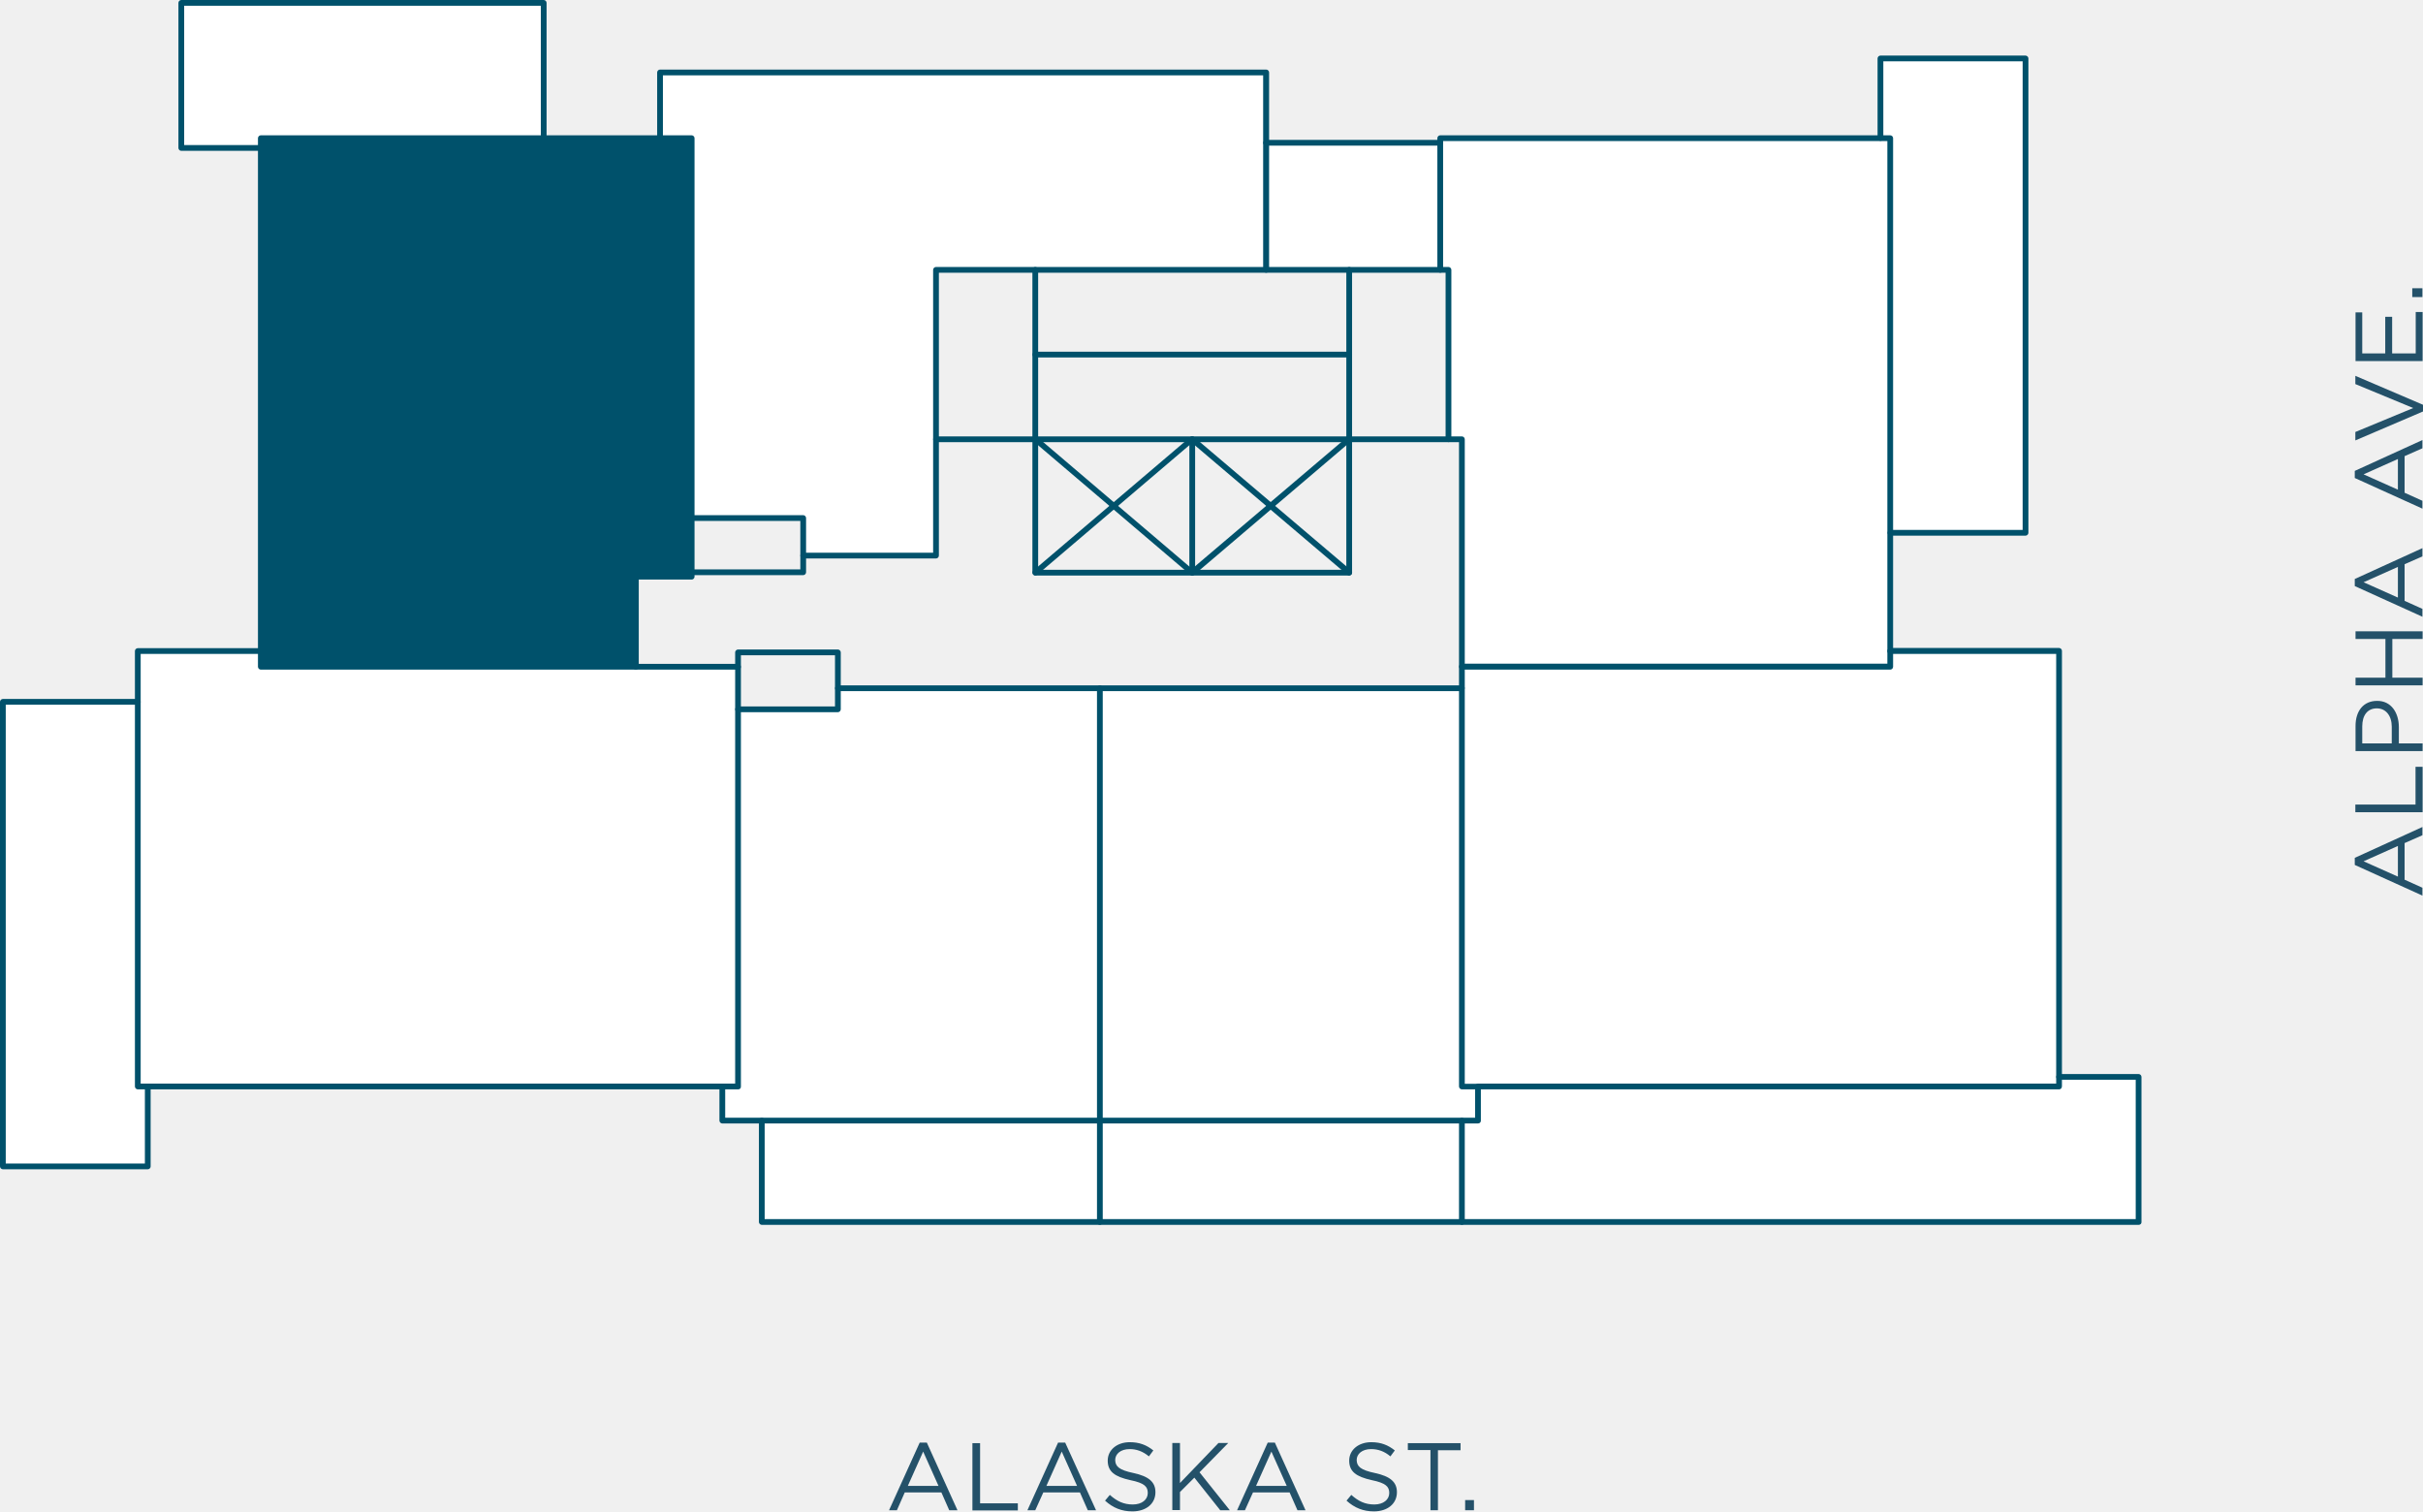
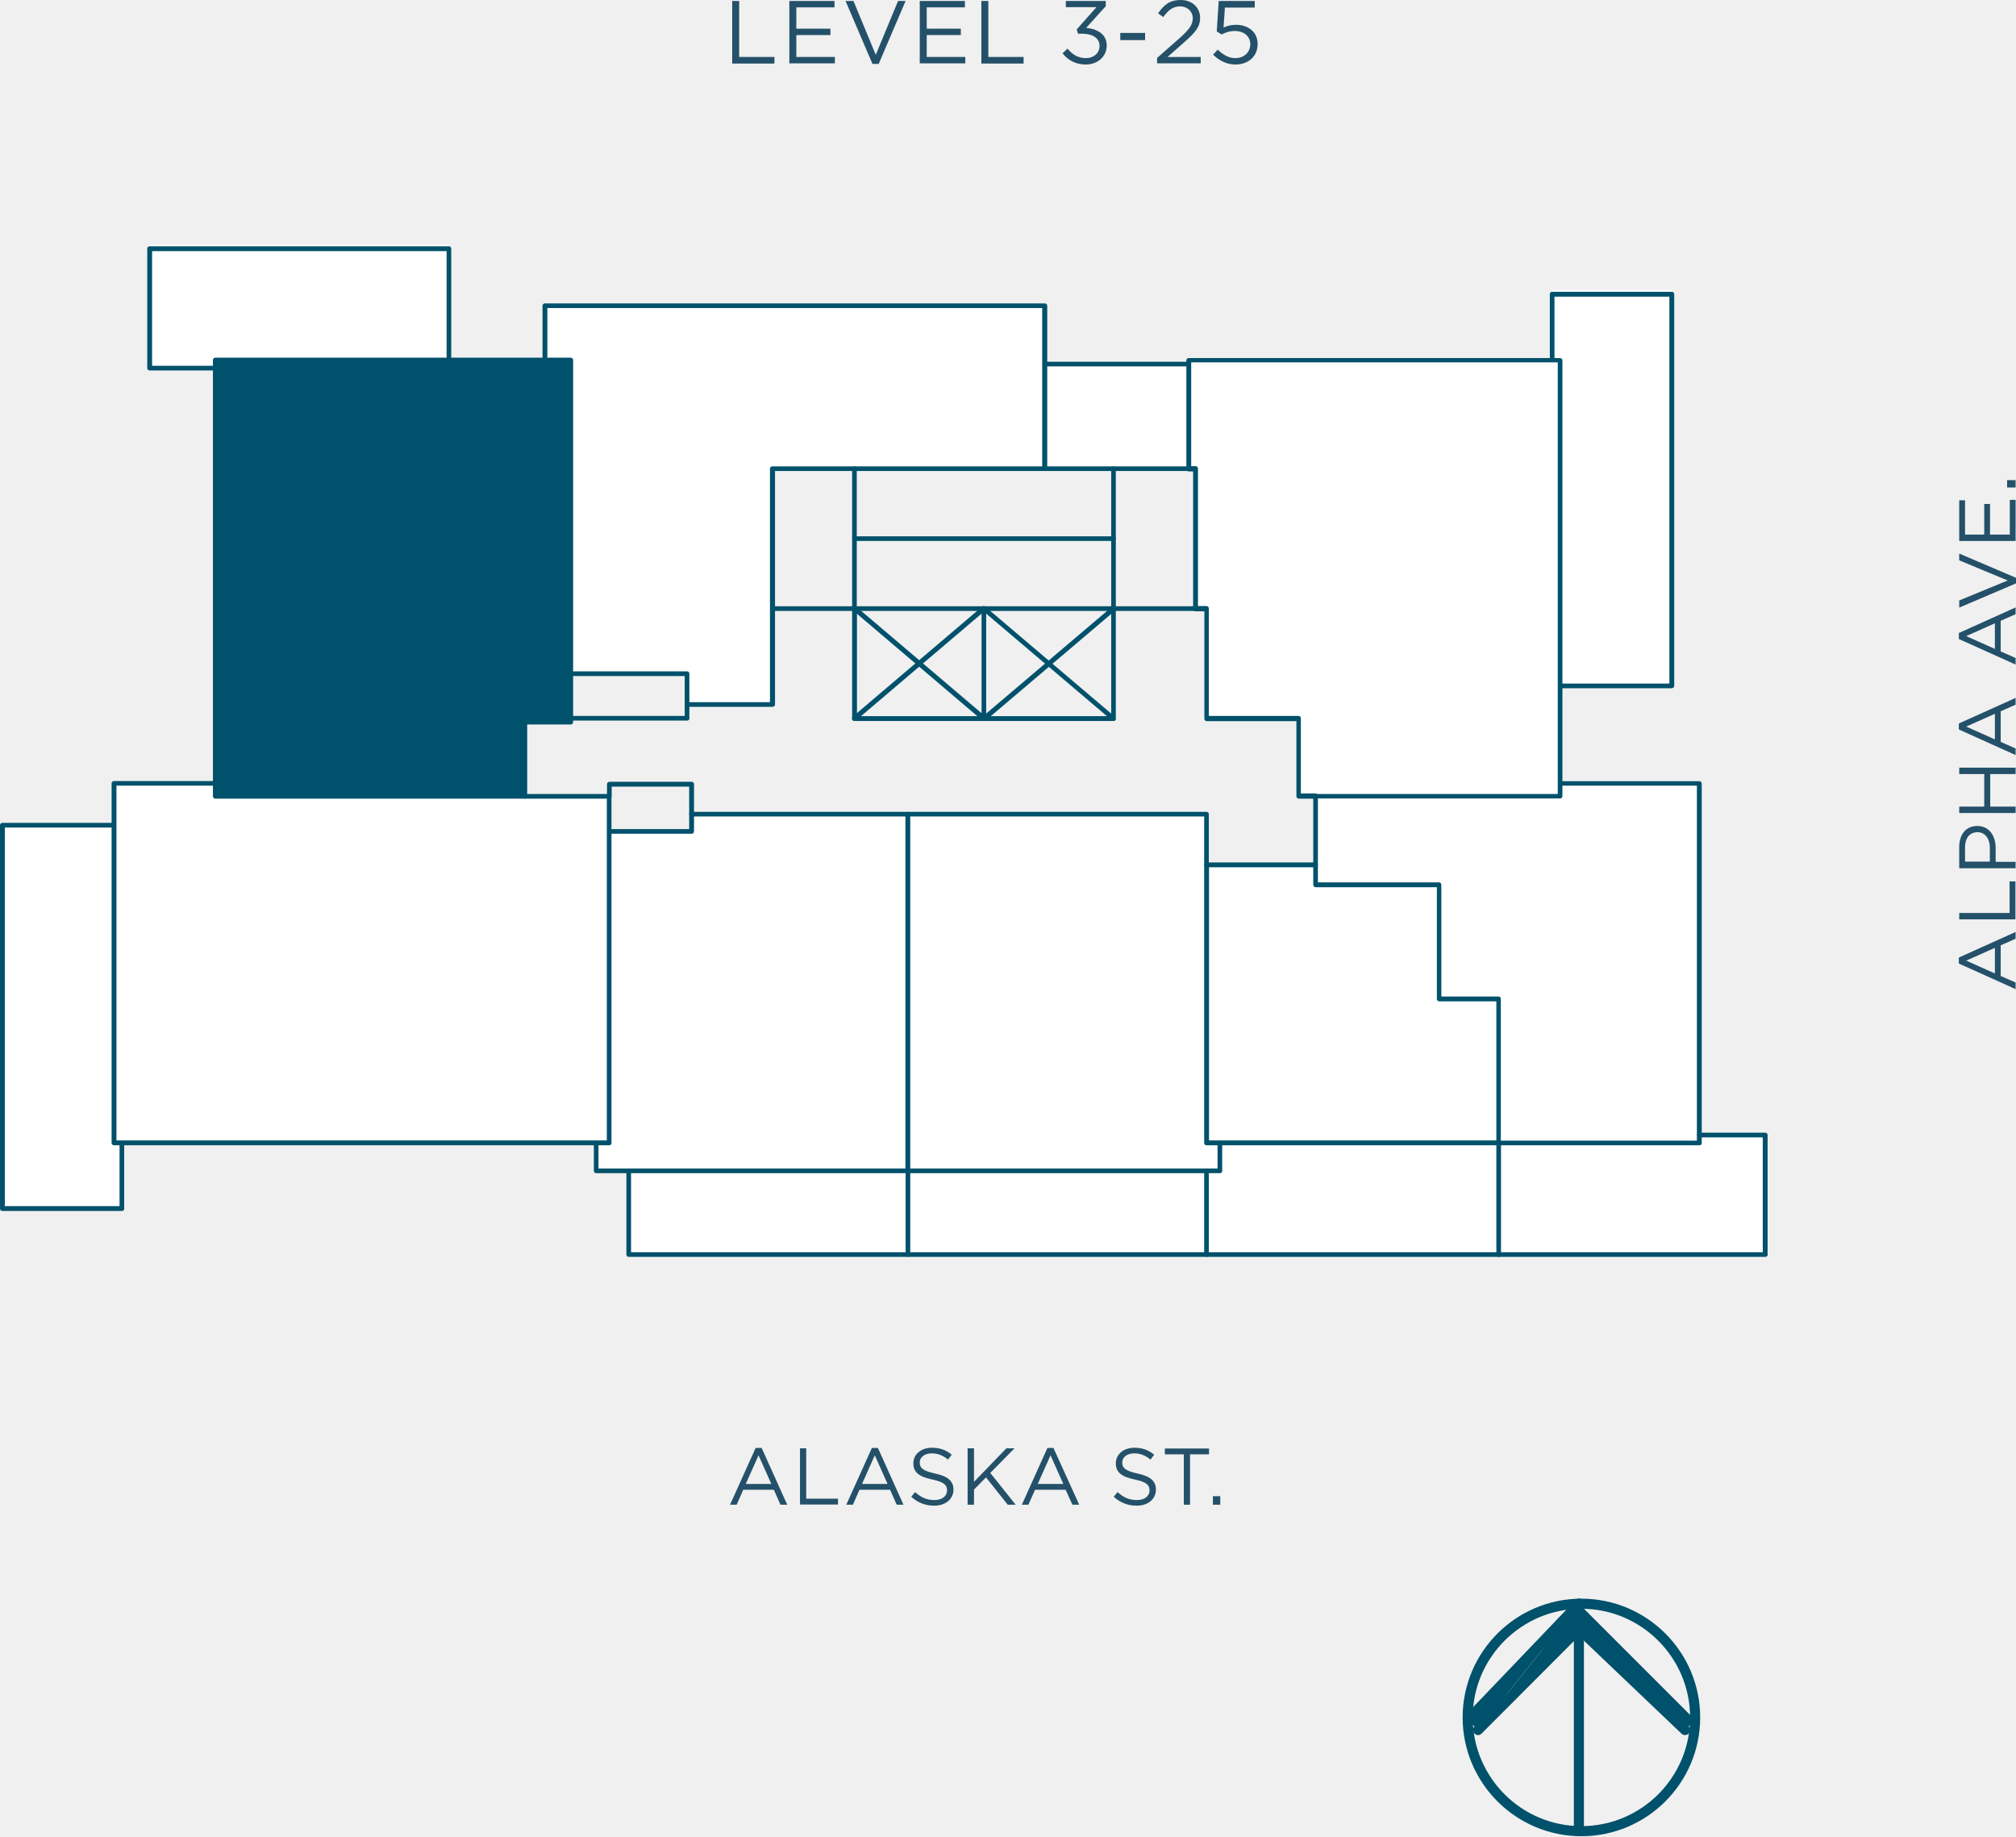
- <svg xmlns="http://www.w3.org/2000/svg" version="1.1" id="Layer_1" x="0px" y="0px" viewBox="0 0 126.43 78.85" style="enable-background:new 0 0 126.43 78.85;" xml:space="preserve">
+ <svg xmlns="http://www.w3.org/2000/svg" version="1.1" id="Layer_1" x="0px" y="0px" viewBox="0 0 104.05 94.77" style="enable-background:new 0 0 104.05 94.77;" xml:space="preserve">
  <style type="text/css">
- 	.st0{fill:#245169;}
- 	.st1{fill:#FFFFFF;}
- 	.st2{fill:#00516B;}
+ 	.st0{fill:#FFFFFF;}
+ 	.st1{fill:#00516B;}
+ 	.st2{fill:none;stroke:#00516B;stroke-width:0;stroke-linecap:round;stroke-miterlimit:10;}
+ 	.st3{fill:#245169;}
</style>
  <g>
-     <path class="st0" d="M49.96,78.8h-0.43l-0.41-0.93h-1.91L46.8,78.8h-0.41l1.6-3.53h0.37L49.96,78.8z M48.17,75.74l-0.8,1.79h1.6   L48.17,75.74z" />
-     <path class="st0" d="M50.74,75.3h0.4v3.14h1.97v0.37h-2.37V75.3z" />
-     <path class="st0" d="M57.19,78.8h-0.43l-0.41-0.93h-1.91l-0.42,0.93h-0.41l1.6-3.53h0.37L57.19,78.8z M55.4,75.74l-0.8,1.79h1.6   L55.4,75.74z" />
-     <path class="st0" d="M59.15,76.86c0.78,0.17,1.14,0.46,1.14,1c0,0.61-0.5,1-1.2,1c-0.56,0-1.01-0.18-1.43-0.56L57.91,78   c0.37,0.33,0.72,0.5,1.2,0.5c0.47,0,0.78-0.25,0.78-0.6c0-0.33-0.17-0.52-0.91-0.67c-0.81-0.18-1.18-0.44-1.18-1.02   c0-0.56,0.49-0.96,1.15-0.96c0.51,0,0.88,0.15,1.23,0.43l-0.23,0.31c-0.33-0.27-0.65-0.38-1.01-0.38c-0.46,0-0.75,0.25-0.75,0.57   C58.2,76.51,58.38,76.7,59.15,76.86z" />
-     <path class="st0" d="M64.17,78.8h-0.5l-1.35-1.7l-0.75,0.75v0.94h-0.4v-3.5h0.4v2.09l2.01-2.09h0.51l-1.5,1.53L64.17,78.8z" />
-     <path class="st0" d="M68.12,78.8H67.7l-0.41-0.93h-1.91l-0.42,0.93h-0.41l1.6-3.53h0.37L68.12,78.8z M66.34,75.74l-0.8,1.79h1.6   L66.34,75.74z" />
-     <path class="st0" d="M71.75,76.86c0.78,0.17,1.14,0.46,1.14,1c0,0.61-0.5,1-1.2,1c-0.55,0-1.01-0.18-1.43-0.56L70.51,78   c0.37,0.33,0.72,0.5,1.2,0.5c0.47,0,0.78-0.25,0.78-0.6c0-0.33-0.18-0.52-0.91-0.67c-0.81-0.18-1.18-0.44-1.18-1.02   c0-0.56,0.49-0.96,1.15-0.96c0.51,0,0.88,0.15,1.23,0.43l-0.23,0.31c-0.32-0.27-0.65-0.38-1.01-0.38c-0.46,0-0.75,0.25-0.75,0.57   C70.8,76.51,70.98,76.7,71.75,76.86z" />
-     <path class="st0" d="M75.04,78.8h-0.4v-3.14h-1.18V75.3h2.75v0.37h-1.18V78.8z" />
-     <path class="st0" d="M76.45,78.8v-0.53h0.46v0.53H76.45z" />
-   </g>
-   <g>
-     <path class="st0" d="M126.4,43.15v0.43l-0.93,0.41v1.91l0.93,0.42v0.41l-3.53-1.6v-0.37L126.4,43.15z M123.33,44.94l1.79,0.8v-1.6   L123.33,44.94z" />
-     <path class="st0" d="M122.9,42.38v-0.4h3.14v-1.97h0.37v2.37H122.9z" />
-     <path class="st0" d="M125.17,37.94v0.85h1.24v0.4h-3.5v-1.31c0-0.79,0.42-1.31,1.12-1.31C124.77,36.56,125.17,37.19,125.17,37.94z    M123.26,37.9v0.89h1.54v-0.87c0-0.58-0.31-0.96-0.78-0.96C123.52,36.96,123.26,37.34,123.26,37.9z" />
-     <path class="st0" d="M124.83,35.36h1.58v0.4h-3.5v-0.4h1.56v-2.02h-1.56v-0.4h3.5v0.4h-1.58V35.36z" />
-     <path class="st0" d="M126.4,28.6v0.43l-0.93,0.41v1.91l0.93,0.42v0.41l-3.53-1.6v-0.37L126.4,28.6z M123.33,30.38l1.79,0.8v-1.6   L123.33,30.38z" />
-     <path class="st0" d="M126.4,22.96v0.43l-0.93,0.41v1.91l0.93,0.42v0.41l-3.53-1.6v-0.37L126.4,22.96z M123.33,24.75l1.79,0.8v-1.6   L123.33,24.75z" />
-     <path class="st0" d="M122.9,20.04v-0.43l3.53,1.51v0.35l-3.53,1.51v-0.44l3.02-1.25L122.9,20.04z" />
-     <path class="st0" d="M123.26,16.3v2.14h1.2v-1.91h0.36v1.91h1.23v-2.16h0.36v2.56h-3.5V16.3H123.26z" />
-     <path class="st0" d="M126.4,15.5h-0.53v-0.46h0.53V15.5z" />
-   </g>
-   <g>
-     <polygon class="st1" points="7.71,56.69 7.71,60.86 0.15,60.86 0.15,36.62 7.19,36.62 7.19,56.69  " />
-   </g>
-   <g>
-     <polygon class="st1" points="38.52,37.01 38.52,56.69 37.69,56.69 7.71,56.69 7.19,56.69 7.19,36.62 7.19,33.97 13.61,33.97    13.61,34.79 33.17,34.79 38.52,34.79  " />
-   </g>
-   <g>
-     <rect x="39.75" y="58.47" class="st1" width="17.64" height="5.29" />
-   </g>
-   <g>
-     <polygon class="st1" points="57.39,35.91 57.39,58.47 39.75,58.47 37.69,58.47 37.69,56.69 38.51,56.69 38.51,37.01 43.72,37.01    43.72,35.91  " />
-   </g>
-   <g>
-     <polygon class="st1" points="77.12,56.69 77.12,58.47 76.28,58.47 57.39,58.47 57.39,35.91 76.28,35.91 76.28,56.69  " />
-   </g>
-   <g>
-     <rect x="57.39" y="58.47" class="st1" width="18.89" height="5.29" />
-   </g>
-   <g>
-     <polygon class="st1" points="111.59,56.19 111.59,63.76 76.28,63.76 76.28,58.47 77.13,58.47 77.13,56.69 107.44,56.69    107.44,56.19  " />
-   </g>
-   <g>
-     <polygon class="st1" points="107.44,56.19 107.44,56.69 77.12,56.69 76.28,56.69 76.28,35.91 76.28,34.79 98.63,34.79 98.63,33.97    107.44,33.97  " />
-   </g>
-   <g>
-     <polygon class="st1" points="105.69,3.05 105.69,27.8 98.63,27.8 98.63,7.21 98.12,7.21 98.12,3.05  " />
-   </g>
-   <g>
-     <polygon class="st1" points="98.63,33.97 98.63,34.79 76.28,34.79 76.28,22.92 75.58,22.92 75.58,14.08 75.15,14.08 75.15,7.45    75.15,7.21 98.12,7.21 98.63,7.21 98.63,27.8  " />
-   </g>
-   <g>
-     <polygon class="st1" points="75.15,7.45 75.15,14.08 70.4,14.08 66.06,14.08 66.06,7.45  " />
-   </g>
-   <g>
-     <polygon class="st1" points="66.06,7.45 66.06,14.08 54.02,14.08 48.84,14.08 48.84,22.92 48.84,28.99 41.91,28.99 41.91,27.03    36.09,27.03 36.09,7.21 34.44,7.21 34.44,3.78 66.06,3.78  " />
-   </g>
-   <g>
-     <polygon class="st2" points="36.09,27.03 36.09,29.86 36.09,30.09 33.17,30.09 33.17,34.79 13.61,34.79 13.61,33.97 13.61,7.72    13.61,7.21 28.37,7.21 34.44,7.21 36.09,7.21  " />
-   </g>
-   <g>
-     <polygon class="st1" points="28.37,0.15 28.37,7.21 13.61,7.21 13.61,7.72 9.46,7.72 9.46,0.15  " />
-   </g>
-   <g>
-     <path class="st2" d="M70.4,30.03c-0.03,0-0.07-0.01-0.1-0.04l-8.1-6.88l-8.08,6.88c-0.06,0.05-0.16,0.05-0.21-0.02   c-0.05-0.06-0.05-0.16,0.02-0.21l8.18-6.96c0.06-0.05,0.14-0.05,0.19,0l8.2,6.96c0.06,0.05,0.07,0.15,0.02,0.21   C70.48,30.01,70.44,30.03,70.4,30.03z" />
-   </g>
-   <g>
-     <path class="st2" d="M62.21,30.03c-0.03,0-0.07-0.01-0.1-0.04l-8.18-6.96c-0.06-0.05-0.07-0.15-0.02-0.21   c0.05-0.06,0.15-0.07,0.21-0.02l8.08,6.88l8.1-6.88c0.06-0.05,0.16-0.04,0.21,0.02c0.05,0.06,0.05,0.16-0.02,0.21L62.3,30   C62.27,30.02,62.24,30.03,62.21,30.03z" />
-   </g>
-   <g>
-     <path class="st2" d="M62.21,30.03c-0.08,0-0.15-0.07-0.15-0.15v-6.96c0-0.08,0.07-0.15,0.15-0.15s0.15,0.07,0.15,0.15v6.96   C62.36,29.96,62.29,30.03,62.21,30.03z" />
-   </g>
-   <g>
-     <path class="st2" d="M75.15,7.6h-9.09c-0.08,0-0.15-0.07-0.15-0.15s0.07-0.15,0.15-0.15h9.09c0.08,0,0.15,0.07,0.15,0.15   S75.24,7.6,75.15,7.6z" />
-   </g>
-   <g>
-     <path class="st2" d="M7.71,61.01H0.15C0.07,61.01,0,60.94,0,60.86V36.62c0-0.08,0.07-0.15,0.15-0.15h7.04   c0.08,0,0.15,0.07,0.15,0.15s-0.07,0.15-0.15,0.15H0.3v23.94h7.26v-4.01c0-0.08,0.07-0.15,0.15-0.15s0.15,0.07,0.15,0.15v4.17   C7.86,60.94,7.79,61.01,7.71,61.01z" />
-   </g>
-   <g>
-     <path class="st2" d="M111.6,63.91H39.75c-0.08,0-0.15-0.07-0.15-0.15v-5.29c0-0.08,0.07-0.15,0.15-0.15s0.15,0.07,0.15,0.15v5.14   h71.54v-7.27h-4c-0.08,0-0.15-0.07-0.15-0.15s0.07-0.15,0.15-0.15h4.15c0.08,0,0.15,0.07,0.15,0.15v7.57   C111.75,63.84,111.68,63.91,111.6,63.91z" />
-   </g>
-   <g>
-     <path class="st2" d="M13.61,7.87H9.46c-0.08,0-0.15-0.07-0.15-0.15V0.15C9.31,0.07,9.38,0,9.46,0h18.91c0.08,0,0.15,0.07,0.15,0.15   v7.06c0,0.08-0.07,0.15-0.15,0.15s-0.15-0.07-0.15-0.15V0.3H9.61v7.27h4c0.08,0,0.15,0.07,0.15,0.15S13.7,7.87,13.61,7.87z" />
-   </g>
-   <g>
-     <path class="st2" d="M105.69,27.95h-7.05c-0.08,0-0.15-0.07-0.15-0.15s0.07-0.15,0.15-0.15h6.9V3.2h-7.27v4   c0,0.08-0.07,0.15-0.15,0.15s-0.15-0.07-0.15-0.15V3.05c0-0.08,0.07-0.15,0.15-0.15h7.57c0.08,0,0.15,0.07,0.15,0.15V27.8   C105.84,27.88,105.77,27.95,105.69,27.95z" />
-   </g>
-   <g>
-     <path class="st2" d="M57.39,63.91c-0.08,0-0.15-0.07-0.15-0.15v-5.29c0-0.08,0.07-0.15,0.15-0.15s0.15,0.07,0.15,0.15v5.29   C57.54,63.84,57.47,63.91,57.39,63.91z" />
-   </g>
-   <g>
-     <path class="st2" d="M76.28,63.91c-0.08,0-0.15-0.07-0.15-0.15v-5.29c0-0.08,0.07-0.15,0.15-0.15s0.15,0.07,0.15,0.15v5.29   C76.43,63.84,76.36,63.91,76.28,63.91z" />
-   </g>
-   <g>
-     <path class="st2" d="M54.02,23.07c-0.08,0-0.15-0.07-0.15-0.15v-8.84c0-0.08,0.07-0.15,0.15-0.15s0.15,0.07,0.15,0.15v8.84   C54.17,23.01,54.11,23.07,54.02,23.07z" />
-   </g>
-   <g>
-     <path class="st2" d="M70.4,23.07c-0.08,0-0.15-0.07-0.15-0.15v-8.84c0-0.08,0.07-0.15,0.15-0.15s0.15,0.07,0.15,0.15v8.84   C70.55,23.01,70.48,23.07,70.4,23.07z" />
-   </g>
-   <g>
-     <path class="st2" d="M54.02,23.07h-5.18c-0.08,0-0.15-0.07-0.15-0.15s0.07-0.15,0.15-0.15h5.18c0.08,0,0.15,0.07,0.15,0.15   S54.11,23.07,54.02,23.07z" />
-   </g>
-   <g>
-     <path class="st2" d="M75.58,23.07H70.4c-0.08,0-0.15-0.07-0.15-0.15s0.07-0.15,0.15-0.15h5.18c0.08,0,0.15,0.07,0.15,0.15   S75.66,23.07,75.58,23.07z" />
-   </g>
-   <g>
-     <path class="st2" d="M75.15,14.23h-9.09c-0.08,0-0.15-0.07-0.15-0.15s0.07-0.15,0.15-0.15h9.09c0.08,0,0.15,0.07,0.15,0.15   S75.24,14.23,75.15,14.23z" />
-   </g>
-   <g>
-     <path class="st2" d="M70.4,30.03H54.02c-0.08,0-0.15-0.07-0.15-0.15v-6.96c0-0.08,0.07-0.15,0.15-0.15H70.4   c0.08,0,0.15,0.07,0.15,0.15v6.96C70.55,29.96,70.48,30.03,70.4,30.03z M54.17,29.73h16.08v-6.66H54.17V29.73z" />
-   </g>
-   <g>
-     <path class="st2" d="M76.28,34.94c-0.08,0-0.15-0.07-0.15-0.15V23.07h-0.55c-0.08,0-0.15-0.07-0.15-0.15v-8.69h-0.28   c-0.08,0-0.15-0.07-0.15-0.15V7.21c0-0.08,0.07-0.15,0.15-0.15h23.48c0.08,0,0.15,0.07,0.15,0.15v26.77c0,0.08-0.07,0.15-0.15,0.15   s-0.15-0.07-0.15-0.15V7.36H75.3v6.57h0.28c0.08,0,0.15,0.07,0.15,0.15v8.69h0.55c0.08,0,0.15,0.07,0.15,0.15v11.87   C76.43,34.87,76.36,34.94,76.28,34.94z" />
-   </g>
-   <g>
-     <path class="st2" d="M107.44,56.84H77.12c-0.08,0-0.15-0.07-0.15-0.15s0.07-0.15,0.15-0.15h30.17V34.12h-8.51v0.67   c0,0.08-0.07,0.15-0.15,0.15h-22.2v0.96c0,0.08-0.07,0.15-0.15,0.15s-0.15-0.07-0.15-0.15v-1.12c0-0.08,0.07-0.15,0.15-0.15h22.2   v-0.67c0-0.08,0.07-0.15,0.15-0.15h8.81c0.08,0,0.15,0.07,0.15,0.15v22.72C107.59,56.78,107.52,56.84,107.44,56.84z" />
-   </g>
-   <g>
-     <path class="st2" d="M77.12,58.62H57.39c-0.08,0-0.15-0.07-0.15-0.15s0.07-0.15,0.15-0.15h19.58v-1.48h-0.69   c-0.08,0-0.15-0.07-0.15-0.15V36.06H57.39c-0.08,0-0.15-0.07-0.15-0.15s0.07-0.15,0.15-0.15h18.89c0.08,0,0.15,0.07,0.15,0.15   v20.64h0.69c0.08,0,0.15,0.07,0.15,0.15v1.78C77.27,58.55,77.21,58.62,77.12,58.62z" />
-   </g>
-   <g>
-     <path class="st2" d="M43.72,36.06c-0.08,0-0.15-0.07-0.15-0.15v-1.72h-4.91v0.61c0,0.08-0.07,0.15-0.15,0.15s-0.15-0.07-0.15-0.15   v-0.76c0-0.08,0.07-0.15,0.15-0.15h5.21c0.08,0,0.15,0.07,0.15,0.15v1.87C43.87,35.99,43.8,36.06,43.72,36.06z" />
-   </g>
-   <g>
-     <path class="st2" d="M57.39,58.62h-19.7c-0.08,0-0.15-0.07-0.15-0.15v-1.78c0-0.08,0.07-0.15,0.15-0.15s0.15,0.07,0.15,0.15v1.63   h19.4V36.06H43.87v0.95c0,0.08-0.07,0.15-0.15,0.15h-5.21c-0.08,0-0.15-0.07-0.15-0.15s0.07-0.15,0.15-0.15h5.06v-0.95   c0-0.08,0.07-0.15,0.15-0.15h13.67c0.08,0,0.15,0.07,0.15,0.15v22.56C57.54,58.55,57.47,58.62,57.39,58.62z" />
-   </g>
-   <g>
-     <path class="st2" d="M38.52,56.84H7.19c-0.08,0-0.15-0.07-0.15-0.15V33.97c0-0.08,0.07-0.15,0.15-0.15h6.42   c0.08,0,0.15,0.07,0.15,0.15s-0.07,0.15-0.15,0.15H7.34v22.42h31.02v-21.6h-5.19c-0.08,0-0.15-0.07-0.15-0.15s0.07-0.15,0.15-0.15   h5.34c0.08,0,0.15,0.07,0.15,0.15v21.9C38.67,56.78,38.6,56.84,38.52,56.84z" />
-   </g>
-   <g>
-     <path class="st2" d="M41.91,30.01h-5.82c-0.08,0-0.15-0.07-0.15-0.15s0.07-0.15,0.15-0.15h5.67v-0.72c0-0.08,0.07-0.15,0.15-0.15   s0.15,0.07,0.15,0.15v0.87C42.06,29.94,41.99,30.01,41.91,30.01z" />
-   </g>
-   <g>
-     <path class="st2" d="M48.84,29.14h-6.93c-0.08,0-0.15-0.07-0.15-0.15v-1.81h-5.67c-0.08,0-0.15-0.07-0.15-0.15s0.07-0.15,0.15-0.15   h5.82c0.08,0,0.15,0.07,0.15,0.15v1.81h6.63V14.08c0-0.08,0.07-0.15,0.15-0.15h17.07v-10H34.59v3.28c0,0.08-0.07,0.15-0.15,0.15   s-0.15-0.07-0.15-0.15V3.78c0-0.08,0.07-0.15,0.15-0.15h31.63c0.08,0,0.15,0.07,0.15,0.15v10.3c0,0.08-0.07,0.15-0.15,0.15H48.99   v14.76C48.99,29.07,48.92,29.14,48.84,29.14z" />
-   </g>
-   <g>
-     <path class="st2" d="M33.17,34.94H13.61c-0.08,0-0.15-0.07-0.15-0.15V7.21c0-0.08,0.07-0.15,0.15-0.15h22.48   c0.08,0,0.15,0.07,0.15,0.15v22.88c0,0.08-0.07,0.15-0.15,0.15h-2.76v4.55C33.32,34.88,33.26,34.94,33.17,34.94z M13.76,34.64   h19.26v-4.55c0-0.08,0.07-0.15,0.15-0.15h2.76V7.36H13.76V34.64z" />
-   </g>
-   <g>
-     <path class="st2" d="M70.4,18.65H54.02c-0.08,0-0.15-0.07-0.15-0.15s0.07-0.15,0.15-0.15H70.4c0.08,0,0.15,0.07,0.15,0.15   S70.48,18.65,70.4,18.65z" />
+     <g>
+       <rect x="7.72" y="12.64" class="st0" width="15.45" height="6.36" />
+     </g>
+     <g>
+       <rect x="53.93" y="18.79" class="st0" width="7.42" height="5.4" />
+     </g>
+     <g>
+       <rect x="80.11" y="14.96" class="st0" width="6.18" height="20.44" />
+     </g>
+     <g>
+       <rect x="32.46" y="58.57" class="st0" width="58.66" height="6.18" />
+     </g>
+     <g>
+       <rect x="0.12" y="42.59" class="st0" width="6.17" height="19.79" />
+     </g>
+     <g>
+       <polygon class="st0" points="31.44,42.91 31.44,58.99 30.77,58.99 6.29,58.99 5.88,58.99 5.88,42.59 5.88,40.43 11.11,40.43     11.11,41.1 27.08,41.1 31.44,41.1   " />
+     </g>
+     <g>
+       <polygon class="st0" points="46.86,42.02 46.86,60.43 32.45,60.43 30.77,60.43 30.77,58.99 31.44,58.99 31.44,42.91 35.69,42.91     35.69,42.02   " />
+     </g>
+     <g>
+       <polygon class="st0" points="62.27,60.43 46.86,60.43 46.86,42.02 62.27,42.02 62.27,44.63 62.27,58.99 62.96,58.99 62.96,60.43       " />
+     </g>
+     <g>
+       <polygon class="st0" points="67.9,45.66 74.28,45.66 74.28,51.56 77.35,51.56 77.35,58.99 62.96,58.99 62.27,58.99 62.27,44.63     67.9,44.63   " />
+     </g>
+     <g>
+       <polygon class="st0" points="87.71,58.57 87.71,58.99 77.35,58.99 77.35,51.56 74.28,51.56 74.28,45.66 67.9,45.66 67.9,44.63     67.9,41.1 80.52,41.1 80.52,40.43 87.71,40.43   " />
+     </g>
+     <g>
+       <polygon class="st0" points="80.52,40.43 80.52,41.1 67.9,41.1 67.03,41.1 67.03,37.09 62.27,37.09 62.27,31.41 61.7,31.41     61.7,24.19 61.35,24.19 61.35,18.79 61.35,18.58 80.1,18.58 80.52,18.58 80.52,35.4   " />
+     </g>
+     <g>
+       <polygon class="st0" points="28.12,15.78 53.93,15.78 53.93,18.79 53.93,24.19 44.1,24.19 39.87,24.19 39.87,31.41 39.87,36.36     35.46,36.36 35.46,34.76 29.46,34.76 29.46,18.58 28.12,18.58   " />
+     </g>
+     <g>
+       <polygon class="st1" points="29.46,37.07 29.46,37.27 27.08,37.27 27.08,41.1 11.11,41.1 11.11,40.43 11.11,19 11.11,18.58     23.17,18.58 28.12,18.58 29.46,18.58 29.46,34.76   " />
+     </g>
+     <g>
+       <path class="st1" d="M62.96,60.55h-16.1c-0.07,0-0.12-0.06-0.12-0.12s0.06-0.12,0.12-0.12h15.98v-1.32c0-0.07,0.06-0.12,0.12-0.12    s0.12,0.06,0.12,0.12v1.44C63.09,60.5,63.03,60.55,62.96,60.55z" />
+     </g>
+     <g>
+       <path class="st1" d="M62.27,44.75c-0.07,0-0.12-0.06-0.12-0.12v-2.49H46.86c-0.07,0-0.12-0.06-0.12-0.12s0.06-0.12,0.12-0.12    h15.41c0.07,0,0.12,0.06,0.12,0.12v2.61C62.4,44.7,62.34,44.75,62.27,44.75z" />
+     </g>
+     <g>
+       <path class="st1" d="M57.47,37.21c-0.03,0-0.06-0.01-0.08-0.03l-6.61-5.61l-6.6,5.61c-0.05,0.04-0.13,0.04-0.18-0.01    c-0.04-0.05-0.04-0.13,0.01-0.18l6.68-5.68c0.05-0.04,0.12-0.04,0.16,0l6.69,5.68c0.05,0.04,0.06,0.12,0.01,0.18    C57.54,37.2,57.51,37.21,57.47,37.21z" />
+     </g>
+     <g>
+       <path class="st1" d="M50.78,37.21c-0.03,0-0.06-0.01-0.08-0.03l-6.68-5.68c-0.05-0.04-0.06-0.12-0.01-0.18    c0.05-0.05,0.12-0.06,0.18-0.01l6.6,5.61l6.61-5.61c0.05-0.04,0.13-0.04,0.18,0.01s0.04,0.13-0.01,0.18l-6.69,5.68    C50.84,37.2,50.81,37.21,50.78,37.21z" />
+     </g>
+     <g>
+       <path class="st1" d="M50.78,37.21c-0.07,0-0.12-0.06-0.12-0.12v-5.68c0-0.07,0.06-0.12,0.12-0.12s0.12,0.06,0.12,0.12v5.68    C50.91,37.16,50.85,37.21,50.78,37.21z" />
+     </g>
+     <g>
+       <path class="st1" d="M61.35,18.91h-7.42c-0.07,0-0.12-0.06-0.12-0.12s0.06-0.12,0.12-0.12h7.42c0.07,0,0.12,0.06,0.12,0.12    S61.42,18.91,61.35,18.91z" />
+     </g>
+     <g>
+       <path class="st1" d="M6.29,62.5H0.12C0.06,62.5,0,62.45,0,62.38V42.59c0-0.07,0.06-0.12,0.12-0.12h5.76    c0.07,0,0.12,0.06,0.12,0.12s-0.06,0.12-0.12,0.12H0.25v19.54h5.92v-3.26c0-0.07,0.06-0.12,0.12-0.12s0.12,0.06,0.12,0.12v3.39    C6.42,62.45,6.36,62.5,6.29,62.5z" />
+     </g>
+     <g>
+       <path class="st1" d="M91.11,64.87H32.45c-0.07,0-0.12-0.06-0.12-0.12v-4.32c0-0.07,0.06-0.12,0.12-0.12s0.12,0.06,0.12,0.12v4.2    h58.41v-5.93h-3.27c-0.07,0-0.12-0.06-0.12-0.12s0.06-0.12,0.12-0.12h3.4c0.07,0,0.12,0.06,0.12,0.12v6.18    C91.24,64.82,91.18,64.87,91.11,64.87z" />
+     </g>
+     <g>
+       <path class="st1" d="M11.11,19.12H7.72c-0.07,0-0.12-0.06-0.12-0.12v-6.17c0-0.07,0.06-0.12,0.12-0.12h15.45    c0.07,0,0.12,0.06,0.12,0.12v5.75c0,0.07-0.06,0.12-0.12,0.12s-0.12-0.06-0.12-0.12v-5.62H7.85v5.92h3.27    c0.07,0,0.12,0.06,0.12,0.12S11.18,19.12,11.11,19.12z" />
+     </g>
+     <g>
+       <path class="st1" d="M86.28,35.52h-5.76c-0.07,0-0.12-0.06-0.12-0.12s0.06-0.12,0.12-0.12h5.64V15.31h-5.93v3.26    c0,0.07-0.06,0.12-0.12,0.12s-0.12-0.06-0.12-0.12v-3.39c0-0.07,0.06-0.12,0.12-0.12h6.18c0.07,0,0.12,0.06,0.12,0.12V35.4    C86.41,35.47,86.35,35.52,86.28,35.52z" />
+     </g>
+     <g>
+       <path class="st1" d="M46.86,64.87c-0.07,0-0.12-0.06-0.12-0.12v-4.32c0-0.07,0.06-0.12,0.12-0.12s0.12,0.06,0.12,0.12v4.32    C46.99,64.82,46.93,64.87,46.86,64.87z" />
+     </g>
+     <g>
+       <path class="st1" d="M62.27,64.87c-0.07,0-0.12-0.06-0.12-0.12v-4.32c0-0.07,0.06-0.12,0.12-0.12s0.12,0.06,0.12,0.12v4.32    C62.4,64.82,62.34,64.87,62.27,64.87z" />
+     </g>
+     <g>
+       <path class="st1" d="M44.1,31.53c-0.07,0-0.12-0.06-0.12-0.12v-7.22c0-0.07,0.06-0.12,0.12-0.12s0.12,0.06,0.12,0.12v7.22    C44.23,31.48,44.17,31.53,44.1,31.53z" />
+     </g>
+     <g>
+       <path class="st1" d="M57.47,31.53c-0.07,0-0.12-0.06-0.12-0.12v-7.22c0-0.07,0.06-0.12,0.12-0.12s0.12,0.06,0.12,0.12v7.22    C57.6,31.48,57.54,31.53,57.47,31.53z" />
+     </g>
+     <g>
+       <path class="st1" d="M77.35,64.87c-0.07,0-0.12-0.06-0.12-0.12v-5.76c0-0.07,0.06-0.12,0.12-0.12s0.12,0.06,0.12,0.12v5.76    C77.48,64.82,77.42,64.87,77.35,64.87z" />
+     </g>
+     <g>
+       <path class="st1" d="M44.1,31.53h-4.23c-0.07,0-0.12-0.06-0.12-0.12s0.06-0.12,0.12-0.12h4.23c0.07,0,0.12,0.06,0.12,0.12    S44.17,31.53,44.1,31.53z" />
+     </g>
+     <g>
+       <path class="st1" d="M61.7,31.53h-4.23c-0.07,0-0.12-0.06-0.12-0.12s0.06-0.12,0.12-0.12h4.23c0.07,0,0.12,0.06,0.12,0.12    S61.77,31.53,61.7,31.53z" />
+     </g>
+     <g>
+       <path class="st1" d="M61.35,24.31h-7.42c-0.07,0-0.12-0.06-0.12-0.12s0.06-0.12,0.12-0.12h7.42c0.07,0,0.12,0.06,0.12,0.12    S61.42,24.31,61.35,24.31z" />
+     </g>
+     <g>
+       <path class="st1" d="M57.47,37.21H44.1c-0.07,0-0.12-0.06-0.12-0.12v-5.68c0-0.07,0.06-0.12,0.12-0.12h13.37    c0.07,0,0.12,0.06,0.12,0.12v5.68C57.6,37.16,57.54,37.21,57.47,37.21z M44.23,36.96h13.12v-5.43H44.23V36.96z" />
+     </g>
+     <g>
+       <path class="st1" d="M67.9,41.22h-0.87c-0.07,0-0.12-0.06-0.12-0.12v-3.88h-4.63c-0.07,0-0.12-0.06-0.12-0.12v-5.55H61.7    c-0.07,0-0.12-0.06-0.12-0.12v-7.1h-0.23c-0.07,0-0.12-0.06-0.12-0.12v-5.61c0-0.07,0.06-0.12,0.12-0.12h19.17    c0.07,0,0.12,0.06,0.12,0.12v21.85c0,0.07-0.06,0.12-0.12,0.12s-0.12-0.06-0.12-0.12V18.7H61.48v5.36h0.23    c0.07,0,0.12,0.06,0.12,0.12v7.1h0.44c0.07,0,0.12,0.06,0.12,0.12v5.55h4.63c0.07,0,0.12,0.06,0.12,0.12v3.88h0.75    c0.07,0,0.12,0.06,0.12,0.12S67.97,41.22,67.9,41.22z" />
+     </g>
+     <g>
+       <path class="st1" d="M35.69,42.14c-0.07,0-0.12-0.06-0.12-0.12V40.6h-4v0.49c0,0.07-0.06,0.12-0.12,0.12s-0.12-0.06-0.12-0.12    v-0.62c0-0.07,0.06-0.12,0.12-0.12h4.25c0.07,0,0.12,0.06,0.12,0.12v1.54C35.82,42.09,35.76,42.14,35.69,42.14z" />
+     </g>
+     <g>
+       <path class="st1" d="M46.86,60.55H30.77c-0.07,0-0.12-0.06-0.12-0.12v-1.44c0-0.07,0.06-0.12,0.12-0.12s0.12,0.06,0.12,0.12v1.32    h15.84V42.14H35.82v0.77c0,0.07-0.06,0.12-0.12,0.12h-4.25c-0.07,0-0.12-0.06-0.12-0.12s0.06-0.12,0.12-0.12h4.12v-0.77    c0-0.07,0.06-0.12,0.12-0.12h11.17c0.07,0,0.12,0.06,0.12,0.12v18.41C46.99,60.5,46.93,60.55,46.86,60.55z" />
+     </g>
+     <g>
+       <path class="st1" d="M31.44,59.11H5.88c-0.07,0-0.12-0.06-0.12-0.12V40.43c0-0.07,0.06-0.12,0.12-0.12h5.23    c0.07,0,0.12,0.06,0.12,0.12s-0.06,0.12-0.12,0.12h-5.1v18.31h25.31V41.22h-4.24c-0.07,0-0.12-0.06-0.12-0.12s0.06-0.12,0.12-0.12    h4.36c0.07,0,0.12,0.06,0.12,0.12v17.89C31.57,59.06,31.51,59.11,31.44,59.11z" />
+     </g>
+     <g>
+       <path class="st1" d="M35.46,37.19h-6c-0.07,0-0.12-0.06-0.12-0.12s0.06-0.12,0.12-0.12h5.88v-0.58c0-0.07,0.06-0.12,0.12-0.12    s0.12,0.06,0.12,0.12v0.71C35.59,37.14,35.53,37.19,35.46,37.19z" />
+     </g>
+     <g>
+       <path class="st1" d="M39.87,36.48h-4.41c-0.07,0-0.12-0.06-0.12-0.12v-1.47h-5.88c-0.07,0-0.12-0.06-0.12-0.12    s0.06-0.12,0.12-0.12h6c0.07,0,0.12,0.06,0.12,0.12v1.47h4.16V24.19c0-0.07,0.06-0.12,0.12-0.12h13.93V15.9H28.25v2.67    c0,0.07-0.06,0.12-0.12,0.12S28,18.65,28,18.58v-2.8c0-0.07,0.06-0.12,0.12-0.12h25.81c0.07,0,0.12,0.06,0.12,0.12v8.41    c0,0.07-0.06,0.12-0.12,0.12H40v12.04C40,36.43,39.94,36.48,39.87,36.48z" />
+     </g>
+     <g>
+       <path class="st1" d="M27.08,41.22H11.11c-0.07,0-0.12-0.06-0.12-0.12V18.58c0-0.07,0.06-0.12,0.12-0.12h18.35    c0.07,0,0.12,0.06,0.12,0.12v18.69c0,0.07-0.06,0.12-0.12,0.12h-2.25v3.71C27.21,41.17,27.15,41.22,27.08,41.22z M11.24,40.97    h15.72v-3.71c0-0.07,0.06-0.12,0.12-0.12h2.25V18.7h-18.1V40.97z" />
+     </g>
+     <g>
+       <path class="st1" d="M57.47,27.92H44.1c-0.07,0-0.12-0.06-0.12-0.12s0.06-0.12,0.12-0.12h13.37c0.07,0,0.12,0.06,0.12,0.12    S57.54,27.92,57.47,27.92z" />
+     </g>
+     <g>
+       <path class="st1" d="M87.71,59.11H77.35c-0.07,0-0.12-0.06-0.12-0.12s0.06-0.12,0.12-0.12h10.23V40.55h-6.94v0.54    c0,0.07-0.06,0.12-0.12,0.12h-12.5v3.41c0,0.07-0.06,0.12-0.12,0.12s-0.12-0.06-0.12-0.12V41.1c0-0.07,0.06-0.12,0.12-0.12h12.5    v-0.54c0-0.07,0.06-0.12,0.12-0.12h7.19c0.07,0,0.12,0.06,0.12,0.12v18.56C87.84,59.06,87.78,59.11,87.71,59.11z" />
+     </g>
+     <g>
+       <path class="st1" d="M77.35,59.11H62.27c-0.07,0-0.12-0.06-0.12-0.12V44.63c0-0.07,0.06-0.12,0.12-0.12h5.63    c0.07,0,0.12,0.06,0.12,0.12v0.91h6.25c0.07,0,0.12,0.06,0.12,0.12v5.77h2.95c0.07,0,0.12,0.06,0.12,0.12v7.43    C77.48,59.06,77.42,59.11,77.35,59.11z M62.4,58.86h14.83v-7.18h-2.95c-0.07,0-0.12-0.06-0.12-0.12v-5.77H67.9    c-0.07,0-0.12-0.06-0.12-0.12v-0.91H62.4V58.86z" />
+     </g>
+     <g>
+       <path class="st1" d="M81.49,94.76c-0.14,0-0.26-0.12-0.26-0.26V82.77c0-0.14,0.12-0.26,0.26-0.26s0.26,0.12,0.26,0.26V94.5    C81.75,94.65,81.64,94.76,81.49,94.76z" />
+     </g>
+     <g>
+       <path class="st1" d="M86.97,89.55c-0.06,0-0.13-0.02-0.18-0.07l-5.48-5.22c-0.1-0.1-0.11-0.26-0.01-0.37s0.26-0.11,0.37-0.01    l5.48,5.22c0.1,0.1,0.11,0.26,0.01,0.37C87.11,89.52,87.04,89.55,86.97,89.55z" />
+     </g>
+     <g>
+       <path class="st1" d="M81.49,82.77l5.48,6.52l-5.48-5.21V82.77z M87.49,88.77l-6-6l5.48,6.52L87.49,88.77z" />
+     </g>
+     <g>
+       <path class="st2" d="M81.49,82.77l5.48,6.52l-5.48-5.21V82.77z M87.49,88.77l-6-6l5.48,6.52L87.49,88.77z" />
+     </g>
+     <g>
+       <g>
+         <path class="st1" d="M81.62,94.77c-3.38,0-6.13-2.75-6.13-6.13s2.75-6.13,6.13-6.13s6.13,2.75,6.13,6.13S85,94.77,81.62,94.77z      M81.62,83.03c-3.09,0-5.61,2.52-5.61,5.61s2.51,5.61,5.61,5.61s5.61-2.52,5.61-5.61S84.71,83.03,81.62,83.03z" />
+       </g>
+       <g>
+         <path class="st1" d="M75.76,89.03c-0.06,0-0.13-0.02-0.18-0.07c-0.1-0.1-0.11-0.26-0.01-0.37l5.74-6     c0.1-0.11,0.27-0.11,0.37-0.01c0.1,0.1,0.11,0.26,0.01,0.37l-5.74,6C75.89,89,75.83,89.03,75.76,89.03z" />
+       </g>
+       <g>
+         <path class="st1" d="M76.28,89.55c-0.07,0-0.13-0.03-0.18-0.08c-0.1-0.1-0.1-0.27,0-0.37l5.21-5.22c0.1-0.1,0.27-0.1,0.37,0     c0.1,0.1,0.1,0.27,0,0.37l-5.21,5.22C76.41,89.53,76.35,89.55,76.28,89.55z" />
+       </g>
+       <g>
+         <path class="st1" d="M81.49,82.77l-5.21,6.52l5.21-5.21V82.77z M75.76,88.77l5.74-6l-5.21,6.52L75.76,88.77z" />
+       </g>
+       <g>
+         <path class="st2" d="M81.49,82.77l-5.21,6.52l5.21-5.21V82.77z M75.76,88.77l5.74-6l-5.21,6.52L75.76,88.77z" />
+       </g>
+     </g>
+     <g>
+       <path class="st3" d="M37.79,0.05h0.36v2.89h1.82v0.34h-2.18V0.05z" />
+       <path class="st3" d="M43.07,0.38H41.1v1.1h1.76v0.33H41.1v1.13h1.99v0.33h-2.35V0.05h2.33V0.38z" />
+       <path class="st3" d="M46.35,0.05h0.39l-1.39,3.25h-0.32l-1.39-3.25h0.41l1.15,2.78L46.35,0.05z" />
+       <path class="st3" d="M49.8,0.38h-1.97v1.1h1.76v0.33h-1.76v1.13h1.99v0.33h-2.35V0.05h2.33V0.38z" />
+       <path class="st3" d="M50.65,0.05h0.36v2.89h1.82v0.34h-2.18V0.05z" />
+       <path class="st3" d="M55.01,0.37V0.05h2.06v0.27l-1.01,1.12c0.57,0.05,1.06,0.32,1.06,0.91c0,0.58-0.48,0.98-1.08,0.98    c-0.54,0-0.94-0.24-1.2-0.58l0.26-0.24C55.35,2.82,55.65,3,56.05,3c0.39,0,0.7-0.25,0.7-0.63c0-0.41-0.37-0.63-0.9-0.63h-0.21    l-0.07-0.22l1.02-1.15H55.01z" />
+       <path class="st3" d="M57.82,2.07V1.7h1.28v0.37H57.82z" />
+       <path class="st3" d="M60.04,0.88l-0.27-0.19C60.07,0.25,60.37,0,60.94,0c0.59,0,1,0.39,1,0.92c0,0.47-0.25,0.76-0.82,1.26    l-0.86,0.76h1.71v0.33h-2.25V2.99l1.17-1.03c0.49-0.44,0.67-0.69,0.67-1.01c0-0.38-0.3-0.62-0.65-0.62    C60.54,0.33,60.3,0.52,60.04,0.88z" />
+       <path class="st3" d="M62.9,0.05h1.86v0.34h-1.54l-0.07,1.03c0.19-0.08,0.37-0.14,0.64-0.14c0.63,0,1.12,0.37,1.12,0.99    c0,0.64-0.48,1.06-1.15,1.06c-0.46,0-0.86-0.22-1.15-0.51l0.24-0.26C63.11,2.82,63.42,3,63.75,3c0.46,0,0.78-0.3,0.78-0.72    c0-0.41-0.33-0.68-0.8-0.68c-0.27,0-0.49,0.08-0.68,0.18L62.8,1.62L62.9,0.05z" />
+     </g>
+     <g>
+       <path class="st3" d="M40.63,77.66h-0.35l-0.34-0.77h-1.58l-0.34,0.77h-0.34L39,74.73h0.31L40.63,77.66z M39.15,75.11l-0.66,1.48    h1.32L39.15,75.11z" />
+       <path class="st3" d="M41.28,74.75h0.33v2.6h1.64v0.3h-1.96V74.75z" />
+       <path class="st3" d="M46.63,77.66h-0.35l-0.34-0.77h-1.58l-0.34,0.77h-0.34L45,74.73h0.31L46.63,77.66z M45.15,75.11l-0.66,1.48    h1.32L45.15,75.11z" />
+       <path class="st3" d="M48.26,76.05c0.65,0.14,0.95,0.38,0.95,0.83c0,0.5-0.42,0.83-0.99,0.83c-0.46,0-0.84-0.15-1.19-0.46l0.2-0.24    c0.3,0.27,0.59,0.41,1,0.41c0.39,0,0.65-0.2,0.65-0.5c0-0.27-0.15-0.43-0.76-0.56c-0.67-0.14-0.98-0.36-0.98-0.84    c0-0.46,0.4-0.8,0.96-0.8c0.42,0,0.73,0.12,1.02,0.36l-0.19,0.25c-0.27-0.22-0.54-0.32-0.84-0.32c-0.38,0-0.62,0.21-0.62,0.47    C47.47,75.76,47.62,75.91,48.26,76.05z" />
+       <path class="st3" d="M52.42,77.66h-0.41l-1.12-1.41l-0.62,0.63v0.78h-0.33v-2.91h0.33v1.73l1.67-1.73h0.42l-1.25,1.27L52.42,77.66    z" />
+       <path class="st3" d="M55.7,77.66h-0.35L55,76.89h-1.58l-0.34,0.77h-0.34l1.32-2.93h0.31L55.7,77.66z M54.22,75.11l-0.66,1.48h1.32    L54.22,75.11z" />
+       <path class="st3" d="M58.71,76.05c0.65,0.14,0.95,0.38,0.95,0.83c0,0.5-0.42,0.83-0.99,0.83c-0.46,0-0.84-0.15-1.19-0.46l0.2-0.24    c0.3,0.27,0.59,0.41,1,0.41c0.39,0,0.65-0.2,0.65-0.5c0-0.27-0.15-0.43-0.76-0.56c-0.67-0.14-0.98-0.36-0.98-0.84    c0-0.46,0.4-0.8,0.96-0.8c0.42,0,0.73,0.12,1.02,0.36l-0.19,0.25c-0.27-0.22-0.54-0.32-0.84-0.32c-0.38,0-0.62,0.21-0.62,0.47    C57.92,75.76,58.07,75.91,58.71,76.05z" />
+       <path class="st3" d="M61.44,77.66H61.1v-2.6h-0.98v-0.3h2.28v0.3h-0.98V77.66z" />
+       <path class="st3" d="M62.6,77.66v-0.44h0.38v0.44H62.6z" />
+     </g>
+     <g>
+       <path class="st3" d="M104.03,48.1v0.35l-0.77,0.34v1.58l0.77,0.34v0.34l-2.93-1.32v-0.31L104.03,48.1z M101.48,49.58l1.48,0.66    v-1.32L101.48,49.58z" />
+       <path class="st3" d="M101.12,47.45v-0.33h2.6v-1.63h0.3v1.96H101.12z" />
+       <path class="st3" d="M103,43.77v0.71h1.03v0.33h-2.91v-1.09c0-0.66,0.35-1.09,0.93-1.09C102.68,42.63,103,43.15,103,43.77z     M101.42,43.74v0.73h1.28v-0.72c0-0.48-0.26-0.8-0.64-0.8C101.64,42.96,101.42,43.27,101.42,43.74z" />
+       <path class="st3" d="M102.72,41.63h1.31v0.33h-2.91v-0.33h1.29v-1.68h-1.29v-0.33h2.91v0.33h-1.31V41.63z" />
+       <path class="st3" d="M104.03,36.02v0.35l-0.77,0.34v1.58l0.77,0.34v0.34l-2.93-1.32v-0.31L104.03,36.02z M101.48,37.5l1.48,0.66    v-1.32L101.48,37.5z" />
+       <path class="st3" d="M104.03,31.35v0.35l-0.77,0.34v1.58l0.77,0.34v0.34l-2.93-1.32v-0.31L104.03,31.35z M101.48,32.83l1.48,0.66    v-1.32L101.48,32.83z" />
+       <path class="st3" d="M101.12,28.92v-0.35l2.93,1.25v0.29l-2.93,1.25v-0.37l2.5-1.03L101.12,28.92z" />
+       <path class="st3" d="M101.42,25.82v1.77h0.99v-1.58h0.3v1.58h1.02V25.8h0.3v2.12h-2.91v-2.1H101.42z" />
+       <path class="st3" d="M104.03,25.16h-0.44v-0.38h0.44V25.16z" />
+     </g>
  </g>
</svg>
